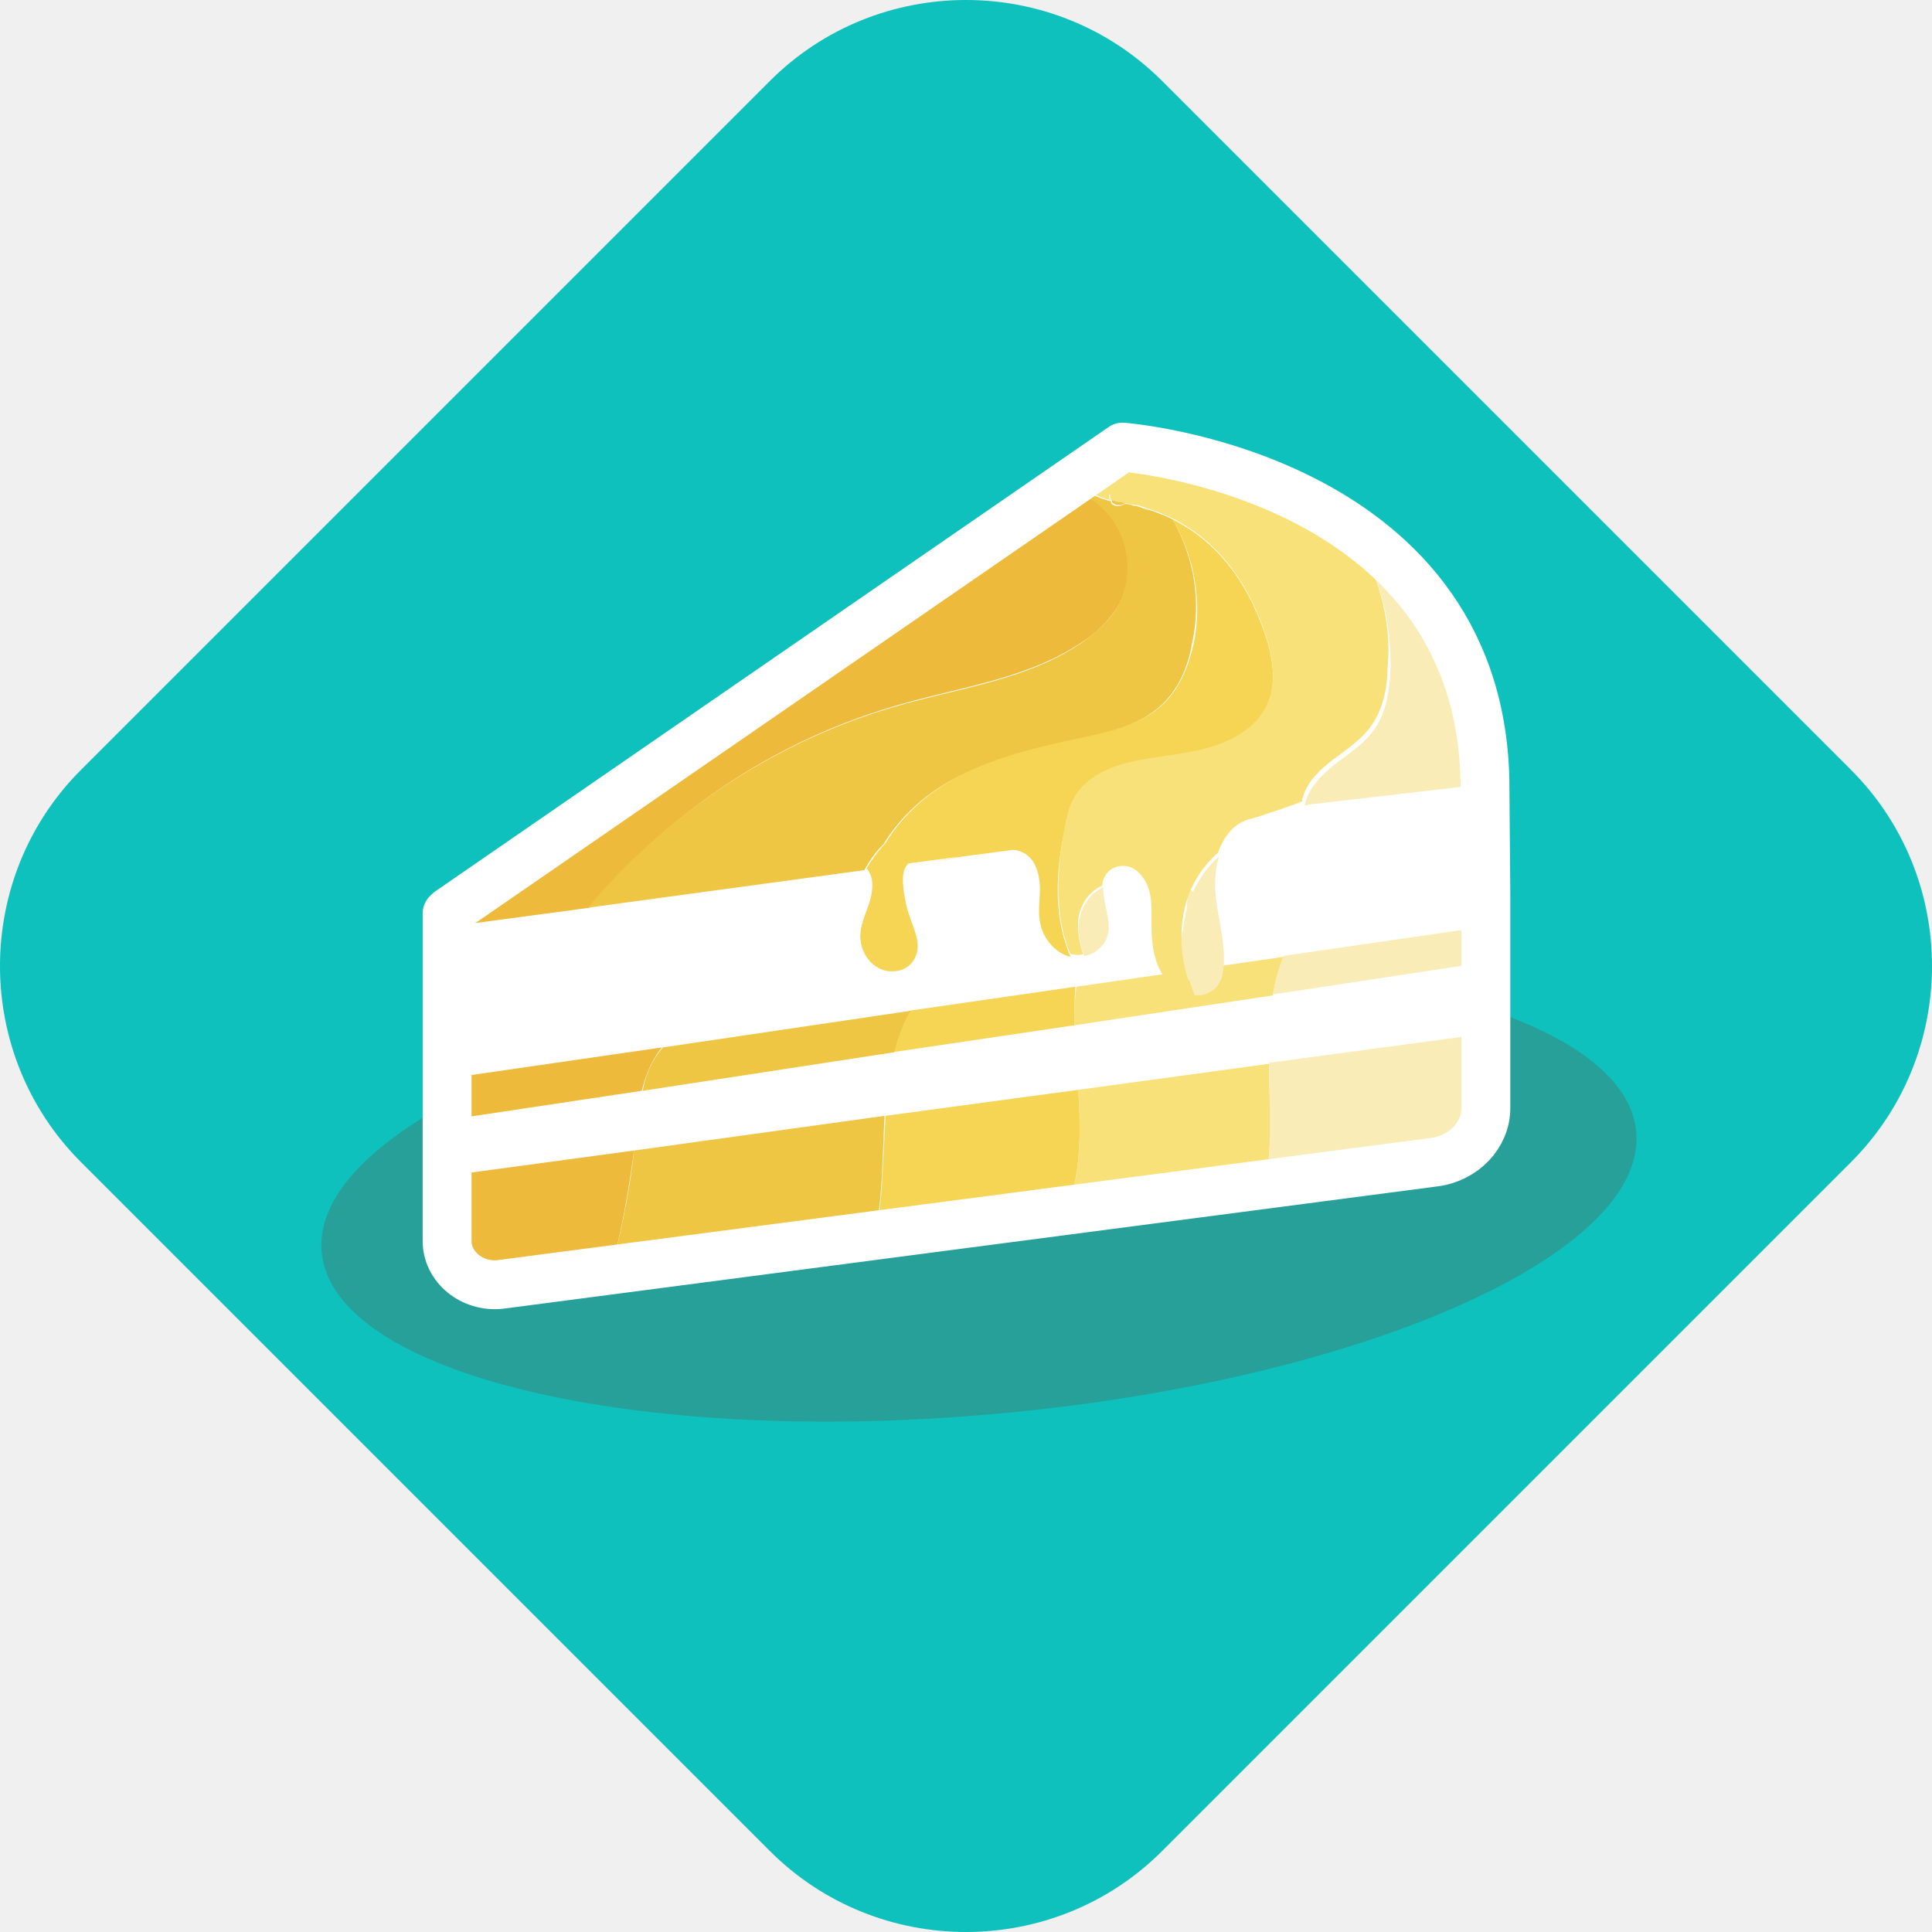
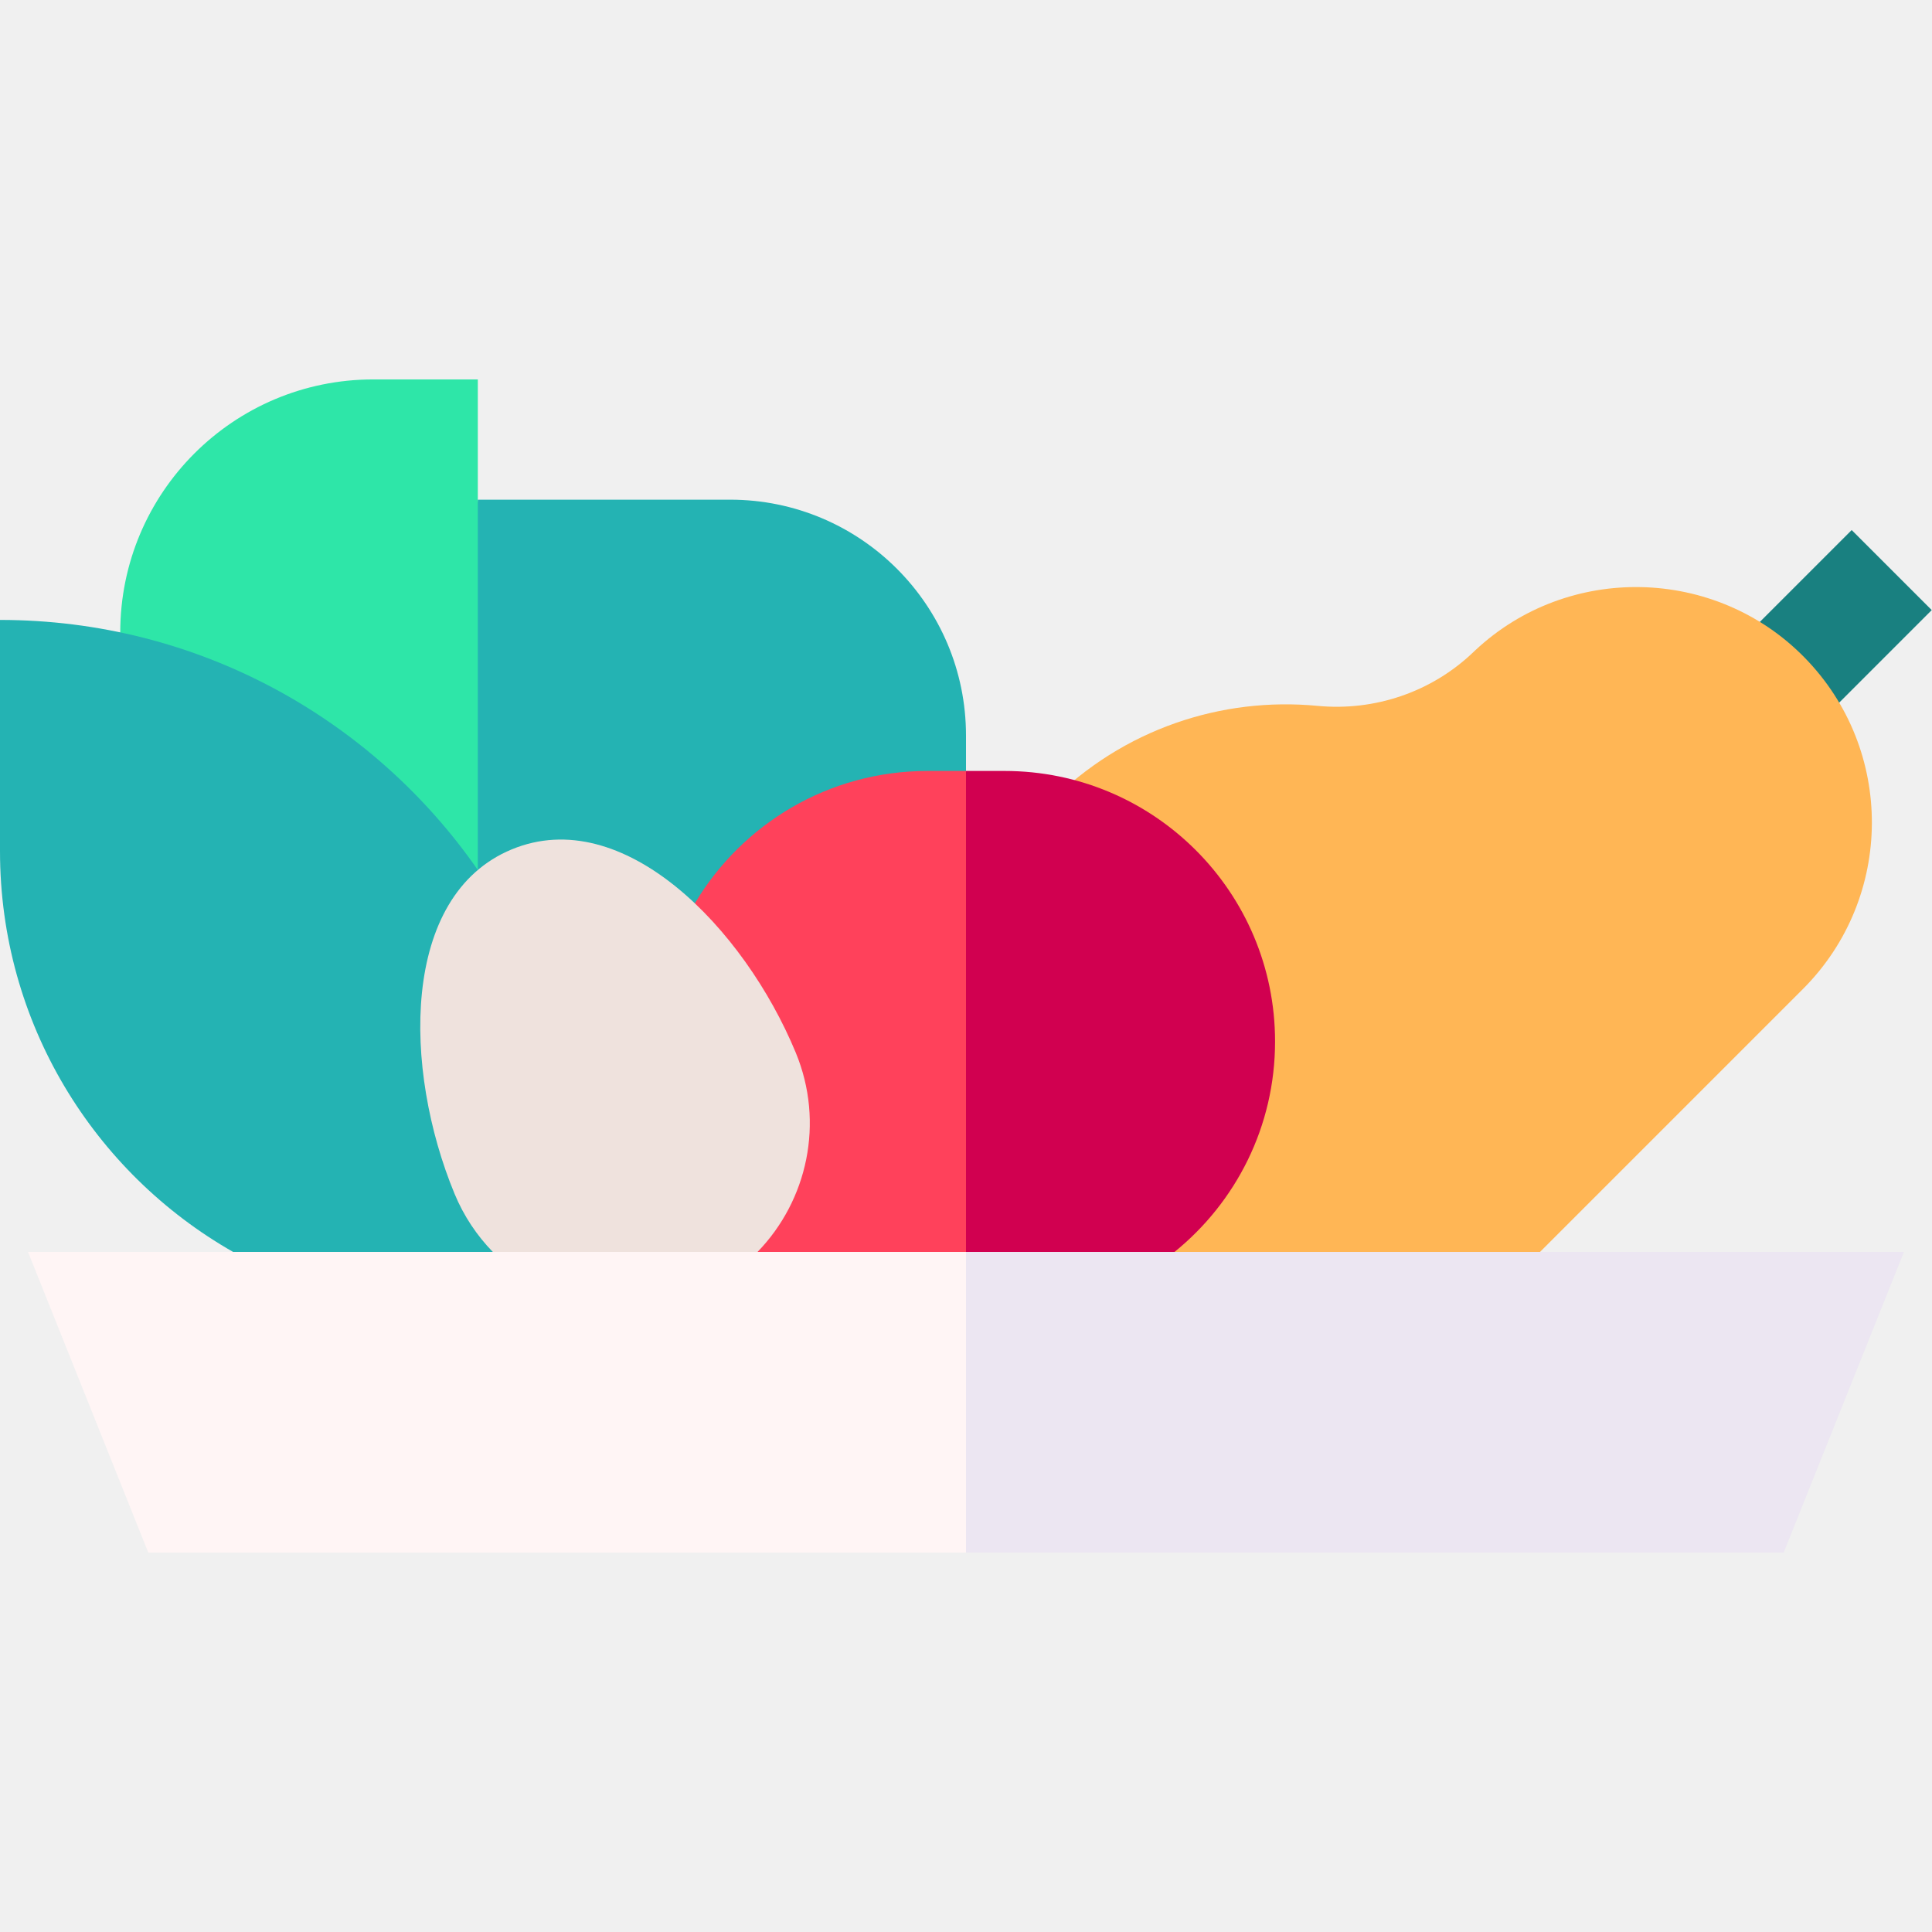
- <svg xmlns="http://www.w3.org/2000/svg" version="1.1" id="Layer_1" x="0px" y="0px" viewBox="0 0 200.5 200.5" enable-background="new 0 0 200.5 200.5" xml:space="preserve">
-   <path fill="#0EC1BC" d="M192.1,120.6l-71.5,71.5c-11.2,11.2-29.5,11.2-40.7,0L8.4,120.6c-11.2-11.2-11.2-29.5,0-40.7L79.9,8.4  c11.2-11.2,29.5-11.2,40.7,0l71.5,71.5C203.3,91.1,203.3,109.4,192.1,120.6z" />
-   <ellipse transform="matrix(0.9958 -9.115107e-02 9.115107e-02 0.9958 -10.8562 9.7731)" fill="#27A09A" cx="101.6" cy="123.7" rx="68.5" ry="23.1" />
+ <svg xmlns="http://www.w3.org/2000/svg" id="Capa_1" enable-background="new 0 0 512 512" height="512" viewBox="0 0 512 512" width="512">
  <g>
-     <path fill="#FFFFFF" d="M153.4,80.8c-0.8-30.3-37.1-32.9-37.1-32.9L47.3,94l0,0l-0.2,0.2l0,1.8l0-1.8v11.2v7.4v3.9v5.3v4.8   c0,2.6,2.6,4.6,5.4,4.3l95.7-12.2c3-0.4,5.2-2.7,5.2-5.4v-4.7V102v-3.4v-6.4L153.4,80.8L153.4,80.8z" />
-     <g>
-       <path fill="#F9E17A" d="M131.7,110.4l-19.8,2.7c0.2,3.3,0.3,6.6-0.4,9.8c-0.1,0.3-0.1,0.5-0.2,0.8l20.3-2.9    c0.2-1.5,0.2-3.1,0.2-4.6C131.8,114.2,131.7,112.3,131.7,110.4z" />
-       <path fill="#F6D555" d="M111.9,113.1l-20,2.7c-0.2,3.6-0.3,7.2-0.7,10.7l20.1-2.8c0.1-0.3,0.1-0.5,0.2-0.8    C112.2,119.6,112.1,116.4,111.9,113.1z" />
-       <path fill="#EDBA3B" d="M47.3,121.9v5.3c0,2.9,2.5,5.1,5.4,4.7l11.1-1.6c0.9-3.6,1.5-7.2,2-10.9L47.3,121.9z" />
-       <path fill="#EFC643" d="M65.8,119.4c-0.4,3.7-1.1,7.3-2,10.9l27.3-3.8c0.5-3.5,0.5-7.1,0.7-10.7L65.8,119.4z" />
-       <path fill="#F9ECB7" d="M131.8,116.1c0,1.5,0,3.1-0.2,4.6l16.4-2.3c3-0.4,5.2-2.9,5.2-5.9v-5.1l-21.5,2.9    C131.7,112.3,131.8,114.2,131.8,116.1z" />
-       <path fill="#F9E17A" d="M111.5,106.4l20.6-3.1c0.2-1.4,0.6-2.7,1.1-4l-21.5,3.1C111.5,103.7,111.5,105,111.5,106.4z" />
-       <path fill="#F9ECB7" d="M132.1,103.2l21.1-3.2v-3.7l-20,2.9C132.7,100.5,132.3,101.9,132.1,103.2z" />
-       <path fill="#EDBA3B" d="M68.6,108.8c0,0,0.1-0.1,0.1-0.1l-21.4,3.1v4.3l19.3-2.9C67,111.6,67.6,110.1,68.6,108.8z" />
-       <path fill="#F6D555" d="M111.5,106.4c0-1.3,0-2.7,0.1-4l-17.3,2.5c-0.8,1.3-1.3,2.8-1.7,4.3L111.5,106.4z" />
-       <path fill="#EFC643" d="M66.7,113.2l26.1-4c0.4-1.5,0.9-3,1.7-4.3l-25.7,3.8c0,0-0.1,0.1-0.1,0.1C67.6,110.1,67,111.6,66.7,113.2z    " />
-       <g>
-         <path fill="none" d="M135.6,83.5l0.1,0C135.7,83.5,135.7,83.5,135.6,83.5z" />
-         <path fill="#F6D555" d="M135.7,83.5l-0.1,0C135.5,83.7,135.7,83.5,135.7,83.5z" />
-         <path fill="#F9ECB7" d="M123.4,92.1c1.2,1.3,1.8,3,2.2,4.7c0.3,1.2,0.5,2.6-0.1,3.7c-0.6,1.1-2.2,1.7-3.1,0.8     c-1-1-0.4-2.6,0.1-3.9c0.7-1.9,0.9-4.1,0.5-6.1" />
-         <path fill="#F9ECB7" d="M112,95.6c-0.2,1.2,0.1,2.4,0.5,3.6c0.6-0.1,1.1-0.3,1.5-0.7c2.1-1.7,0.4-4.4,0.5-6.4     C113.1,92.7,112.2,94.1,112,95.6z" />
-         <path fill="#F9ECB7" d="M123.4,93.6c-1.1,3.1-0.7,6.6,0.6,9.7c0.3,0,0.7,0,1-0.1c1.6-0.5,1.9-1.8,2-3c0.2-2.7-0.8-5.4-0.9-8.2     c0-1,0.1-2.1,0.4-3.1C125.1,90.1,124,91.8,123.4,93.6z" />
-         <path fill="#F9ECB7" d="M139.9,54.5c3,4.4,4.6,9.7,4.4,15.1c-0.1,2.3-0.5,4.6-1.9,6.4c-1.1,1.4-2.7,2.4-4.1,3.5     c-1.3,1.1-2.6,2.4-2.9,4.1c0.1,0,0.2-0.1,0.3-0.1c0.1,0,0.1,0,0.1,0l15.5-1.8c1-0.1,1.8-1,1.7-2     C152.2,67.5,146.6,59.6,139.9,54.5z" />
-         <path fill="#F6D555" d="M131.2,65.6c-1.9-5.5-5-9.4-9.5-11.7c2.2,3.8,3.1,8.4,2.2,12.8c-0.5,2.3-1.4,4.6-3.1,6.3     c-2.4,2.3-5.8,2.9-9,3.6c-4.7,1-9.5,2.1-13.6,4.7c-2.5,1.5-4.8,3.7-6.3,6.2c0,0,0,0,0,0c-0.1,0.1-0.1,0.1-0.2,0.2     c-0.7,0.8-1.3,1.6-1.8,2.5l0.1,0c0.7,0.9,0.6,2.1,0.3,3.2c-0.3,1.1-0.9,2.2-1,3.4c-0.2,1.9,1.2,4.1,3.4,4c0.9,0,1.8-0.5,2.2-1.3     c0.8-1.4,0-2.9-0.5-4.4c-0.4-1.1-0.6-2.3-0.7-3.5c0-0.7,0-1.5,0.6-2c0,0,0,0,0,0l5.3-0.7c-1,0.2-2,0.4-2.9,0.6l3.1-0.6l5.3-0.7     c0.4,0,0.7,0.1,1.1,0.3c1.2,0.6,1.6,2,1.7,3.2c0.1,1.3-0.2,2.6,0,3.8c0.2,1.7,1.5,3.4,3.2,3.8c-0.3-0.7-0.5-1.3-0.7-2     c-1-3.6-0.7-7.5,0.1-11.2c0.2-1.1,0.5-2.2,1-3.1c0.4-0.7,0.9-1.2,1.6-1.7c0.5-0.4,1-0.7,1.5-1c2.8-1.4,6-1.5,9.1-2     c3.1-0.6,6.3-1.9,7.7-4.7C132.6,71,132.1,68.1,131.2,65.6z" />
-         <path fill="none" d="M116.8,52.2C116.8,52.2,116.8,52.2,116.8,52.2c-0.2,0-0.3-0.1-0.5-0.1C116.5,52.2,116.6,52.2,116.8,52.2z" />
-         <path fill="none" d="M117.8,52.5c-0.3-0.1-0.6-0.2-1-0.2c0,0,0,0,0,0C117.1,52.3,117.4,52.4,117.8,52.5z" />
-         <path fill="none" d="M117.9,52.5c0.4,0.1,0.8,0.2,1.2,0.4C118.7,52.7,118.3,52.6,117.9,52.5z" />
-         <path fill="none" d="M119.2,52.9c0.9,0.3,1.7,0.6,2.5,1C120.9,53.5,120.1,53.2,119.2,52.9z" />
-         <path fill="#F9E17A" d="M115.2,51.3c0,0.2,0,0.4,0.1,0.6c0,0,0.1,0,0.1,0c0-0.2,0-0.3,0-0.5C115.3,51.4,115.3,51.3,115.2,51.3z" />
-         <path fill="#F9E17A" d="M139.9,54.5c-10.6-8.2-23.9-9.2-23.9-9.2l-1.2,0.9l-2.5,1.8l-2.5,1.8c1,0.2,1.9,0.4,2.9,0.7     c0.5,0.7,1.4,1.1,2.5,1.4c-0.1-0.2-0.1-0.4-0.1-0.6c0.1,0,0.1,0.1,0.2,0.1c0,0.2,0,0.3,0,0.5c0.3,0.1,0.6,0.1,0.9,0.2     c0.2,0,0.3,0.1,0.5,0.1c0.3,0.1,0.6,0.1,1,0.2c0.1,0,0.1,0,0.2,0c0.4,0.1,0.8,0.2,1.2,0.4c0,0,0,0,0.1,0c0.9,0.3,1.7,0.6,2.5,1     c0,0,0,0,0,0v0c4.5,2.3,7.6,6.2,9.5,11.7c0.9,2.5,1.4,5.4,0.2,7.8c-1.4,2.8-4.6,4.1-7.7,4.7c-3.1,0.6-6.3,0.7-9.1,2     c-1.2,0.6-2.4,1.5-3.1,2.7c-0.6,1-0.8,2.1-1,3.1c-0.7,3.7-1,7.6-0.1,11.2c0.2,0.7,0.4,1.4,0.7,2c0.2,0,0.4,0.1,0.7,0.1     c0.2,0,0.4,0,0.6-0.1c-0.4-1.2-0.6-2.4-0.5-3.6c0.2-1.5,1.1-2.9,2.5-3.5c0-0.6,0.3-1.2,0.8-1.6c0.8-0.6,2-0.6,2.8,0.1     c1.7,1.5,1.5,3.6,1.5,5.5c0,2.3,0.3,4.8,2.1,6.3c0.6,0.5,1.4,0.8,2.2,0.8c-1.3-3-1.6-6.5-0.6-9.7c0.6-1.8,1.7-3.5,3.2-4.8     c0.6-1.7,1.7-3.1,3.3-3.5c0.6-0.1,4.3-1.4,5.4-1.8c0.3-1.7,1.5-3,2.9-4.1c1.4-1.1,3-2.1,4.1-3.5c1.4-1.8,1.9-4.2,1.9-6.4     C144.5,64.3,142.9,58.9,139.9,54.5z" />
-         <path fill="#EFC643" d="M115.4,51.9c0,0.1,0,0.1,0,0.2c0.3,0.4,1,0.4,1.4,0.1c-0.2,0-0.3-0.1-0.5-0.1     C116,52.1,115.7,52,115.4,51.9z" />
-         <path fill="#EFC643" d="M117.8,52.5c0.1,0,0.1,0,0.2,0C117.9,52.5,117.8,52.5,117.8,52.5z" />
-         <polygon fill="#EFC643" points="121.7,53.9 121.7,53.9 121.7,53.9    " />
-         <path fill="#EFC643" d="M119.1,52.9C119.2,52.9,119.2,52.9,119.1,52.9C119.2,52.9,119.2,52.9,119.1,52.9z" />
-         <path fill="#EDBA3B" d="M93.8,73c6.4-1.8,13.2-2.7,18.7-6.5c1.5-1,2.8-2.3,3.7-3.9c1.3-2.5,1.2-5.8-0.3-8.2     c-1.4-2.3-3.9-3.9-6.6-4.2L48.9,94.8c-0.4,0.3-0.2,1,0.4,1l11.9-1.6C69.6,84,81.1,76.5,93.8,73z" />
-         <path fill="#EFC643" d="M121.7,53.9C121.7,53.9,121.7,53.9,121.7,53.9c-0.8-0.4-1.6-0.7-2.5-1c0,0,0,0-0.1,0     c-0.4-0.1-0.8-0.3-1.2-0.4c-0.1,0-0.1,0-0.2,0c-0.3-0.1-0.6-0.2-1-0.2c-0.4,0.3-1.1,0.3-1.4-0.1c0-0.1,0-0.1,0-0.2     c0,0-0.1,0-0.1,0c0,0,0,0.1,0,0.1c0,0,0-0.1,0-0.1c-1.1-0.3-2-0.6-2.5-1.4c-1-0.3-1.9-0.5-2.9-0.7l-0.6,0.4     c2.7,0.3,5.2,1.9,6.6,4.2c1.5,2.5,1.6,5.7,0.3,8.2c-0.8,1.6-2.2,2.8-3.7,3.9c-5.4,3.8-12.3,4.7-18.7,6.5     c-12.7,3.5-24.2,11-32.7,21.1l28.7-3.9c0.5-0.9,1.1-1.8,1.8-2.5c0.1-0.1,0.1-0.1,0.2-0.2c1.5-2.5,3.8-4.7,6.3-6.2     c4.1-2.5,8.9-3.7,13.6-4.7c3.2-0.7,6.6-1.3,9-3.6c1.7-1.6,2.7-3.9,3.1-6.3C124.7,62.4,123.9,57.8,121.7,53.9z" />
-       </g>
-     </g>
-     <path fill="none" stroke="#FFFFFF" stroke-width="5.074" stroke-linecap="round" stroke-linejoin="round" stroke-miterlimit="10" d="   M154.1,80.8c-0.8-31.6-37.6-34.4-37.6-34.4L46.6,94.6l0,0l-0.2,0.2l0,0l0,0v11.7v7.7v4.1v5.5v5c0,2.7,2.6,4.8,5.5,4.5l97-12.7   c3-0.4,5.3-2.8,5.3-5.6v-4.9v-7v-3.5v-6.7L154.1,80.8L154.1,80.8z" />
+     <path d="m256 204.311v-9.38c0-34.524-27.987-62.512-62.512-62.512h-66.86l-20 219.362 149.371-20v-127.47z" fill="#24b3b3" />
+     <path d="m126.629 230.559v-130.007h-27.724c-37.024 0-67.038 30.014-67.038 67.038v75.477z" fill="#2ee6a8" />
+     <path d="m460.593 152.939h47.801v30h-47.801z" fill="#198080" transform="matrix(.707 -.707 .707 .707 23.154 391.777)" />
+     <path d="m61.788 331.782c-36.903-21.016-61.788-60.71-61.788-106.216v-61.279c52.464 0 98.803 26.22 126.629 66.272l23.561 121.223z" fill="#24b3b3" />
+     <path d="m391.207 346.78c4.126-2.896 8.07-6.163 11.756-9.849l74.811-74.811c24.246-24.246 24.388-63.467.428-87.889-23.651-24.106-62.603-24.97-87.249-1.883-.17.159-.338.319-.506.479-11.026 10.556-26.105 15.687-41.3 14.233-25.35-2.424-51.549 6.113-70.907 25.614-2.196 2.212-4.245 4.516-6.156 6.896v127.211z" fill="#ffb655" />
+     <path d="m266.204 204.311h-10.204l-20 147.469 75.253-20c16.251-13.145 26.652-33.237 26.652-55.768 0-39.6-32.102-71.701-71.701-71.701z" fill="#d10050" />
+     <path d="m245.796 204.311c-26.219 0-49.151 14.073-61.655 35.077v92.392l71.859 20v-147.469z" fill="#ff415b" />
+     <path d="m130.609 331.78c-4.207-4.32-7.689-9.485-10.138-15.396-13.661-32.98-14.419-79.042 15.144-91.288 29.564-12.246 61.598 20.861 75.259 53.841 7.71 18.614 3.075 39.257-10.128 52.843l-37.754 20z" fill="#efe2dd" />
+     <path d="m7.436 331.78 31.867 79.668h216.697v-79.668z" fill="#fff5f5" />
+     <path d="m504.564 331.78h-248.564v79.668h216.697z" fill="#ece6f2" />
  </g>
</svg>
